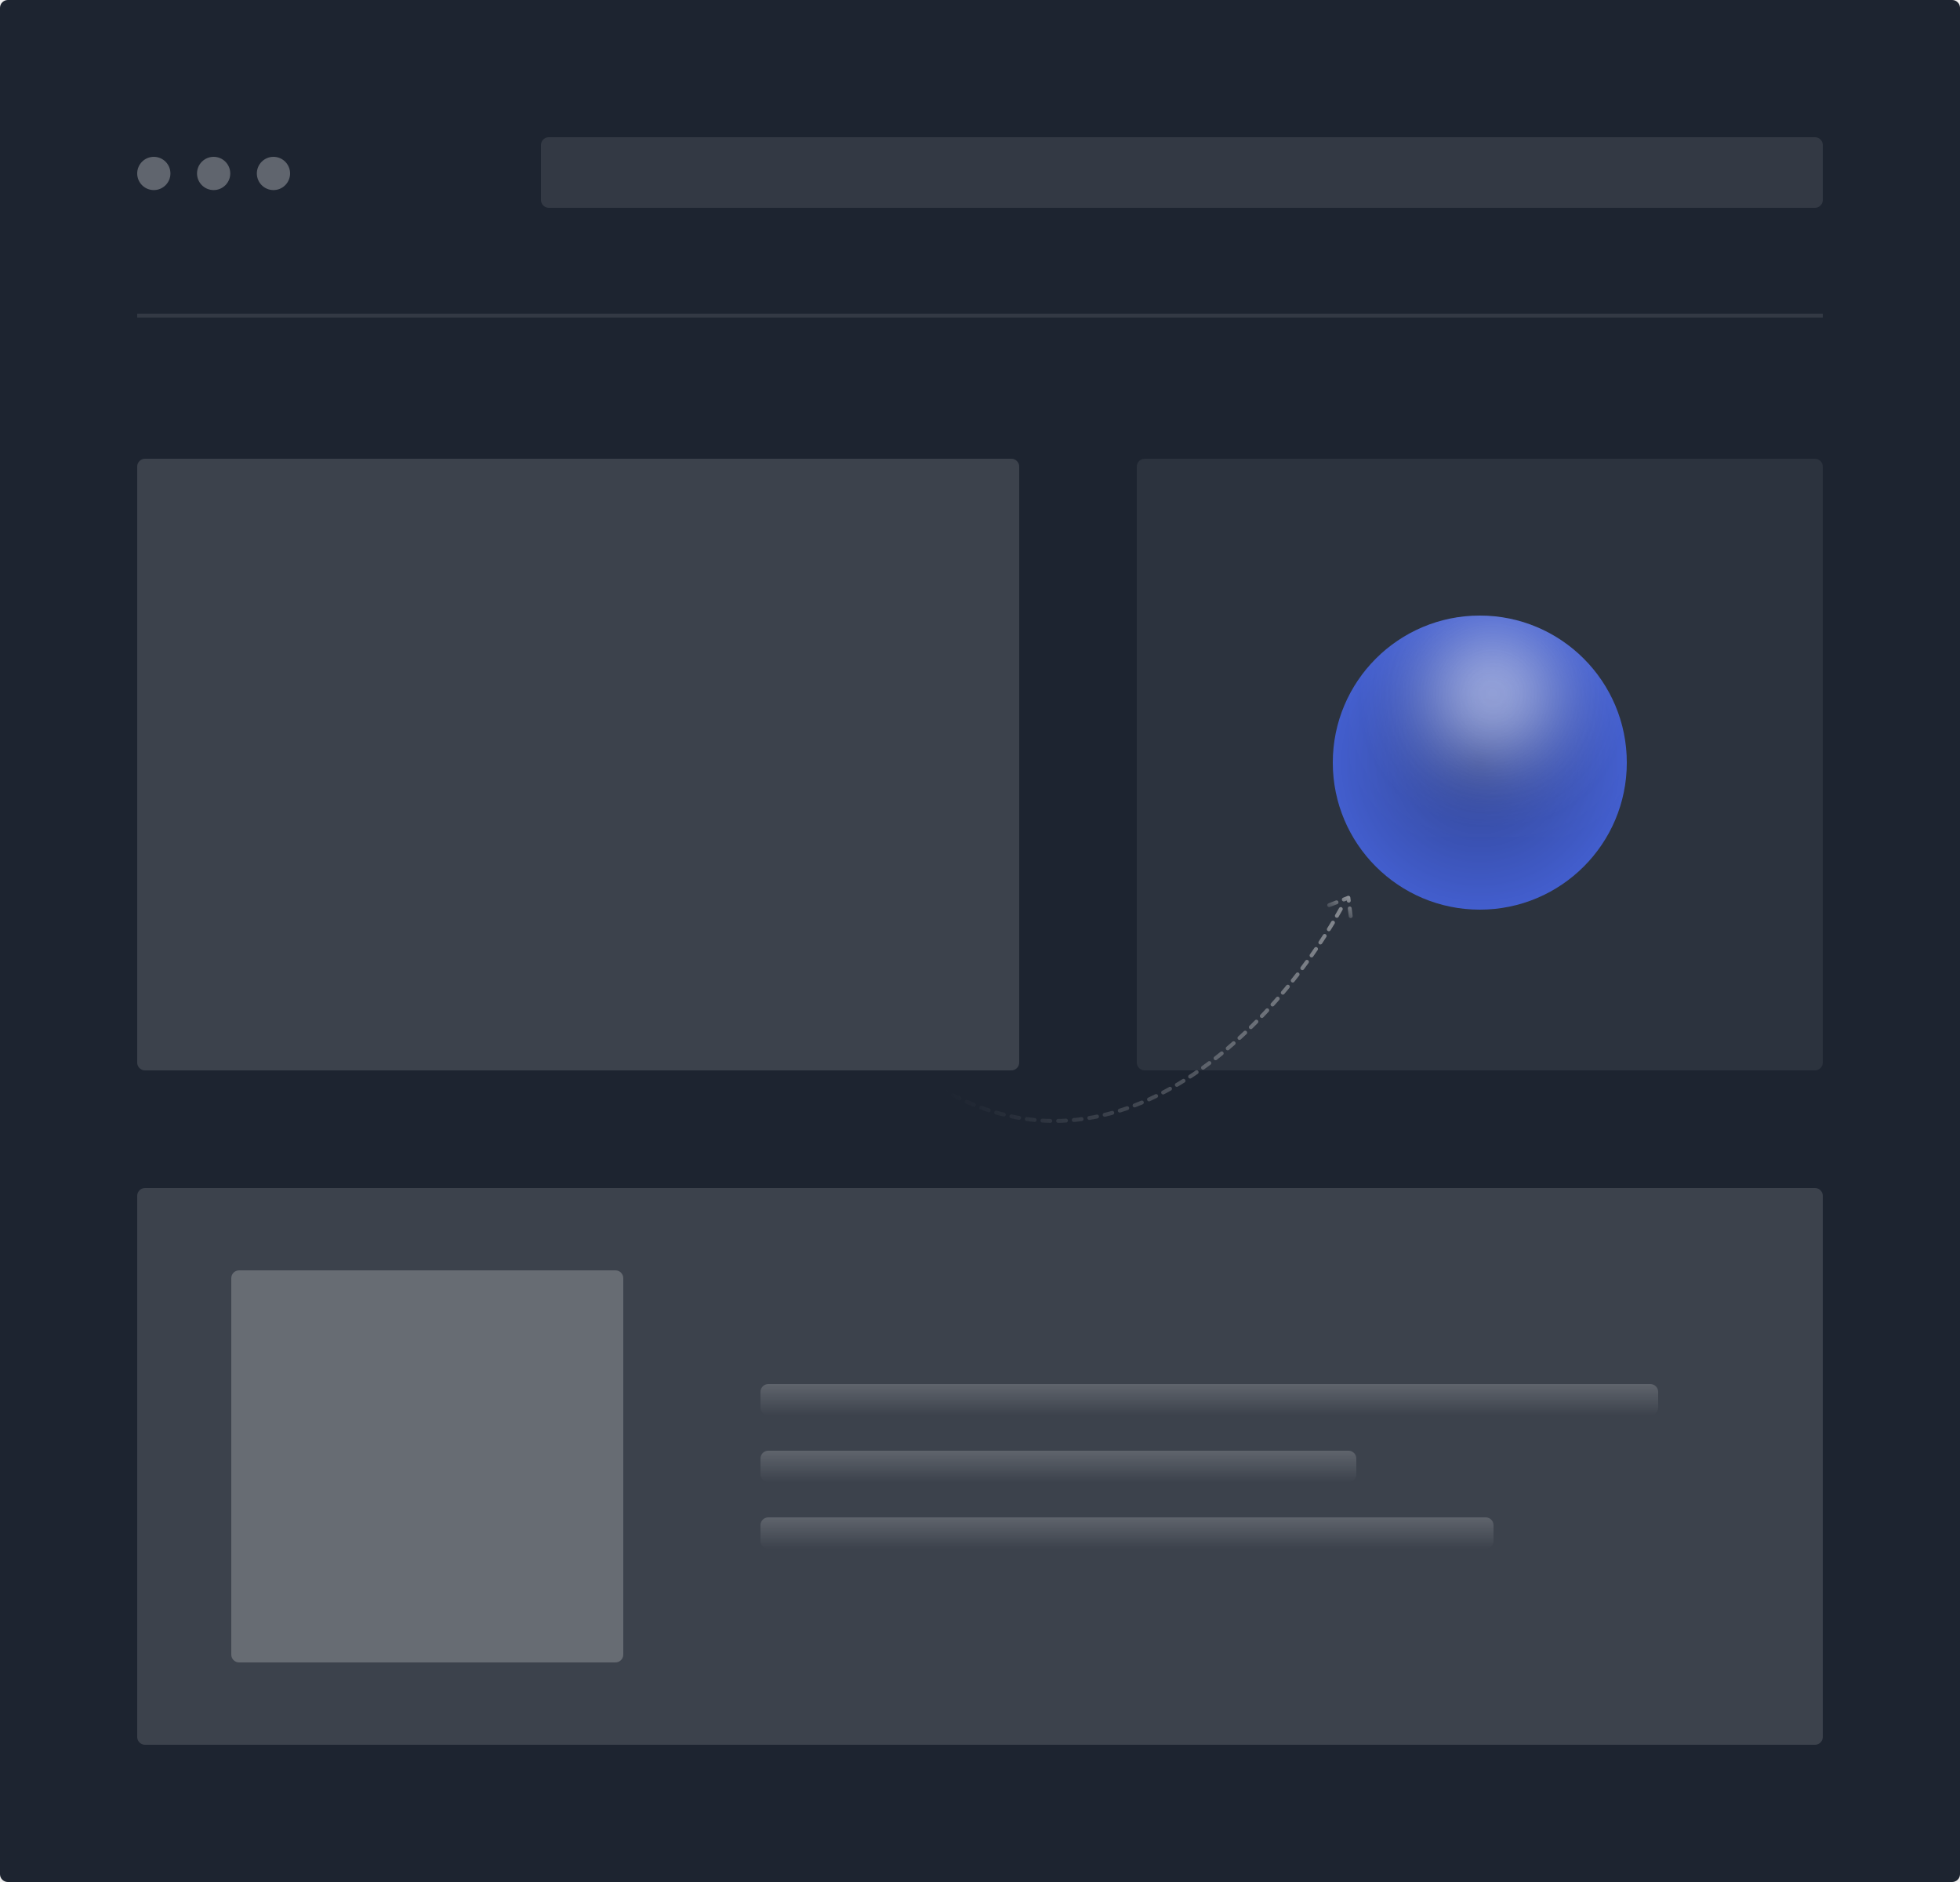
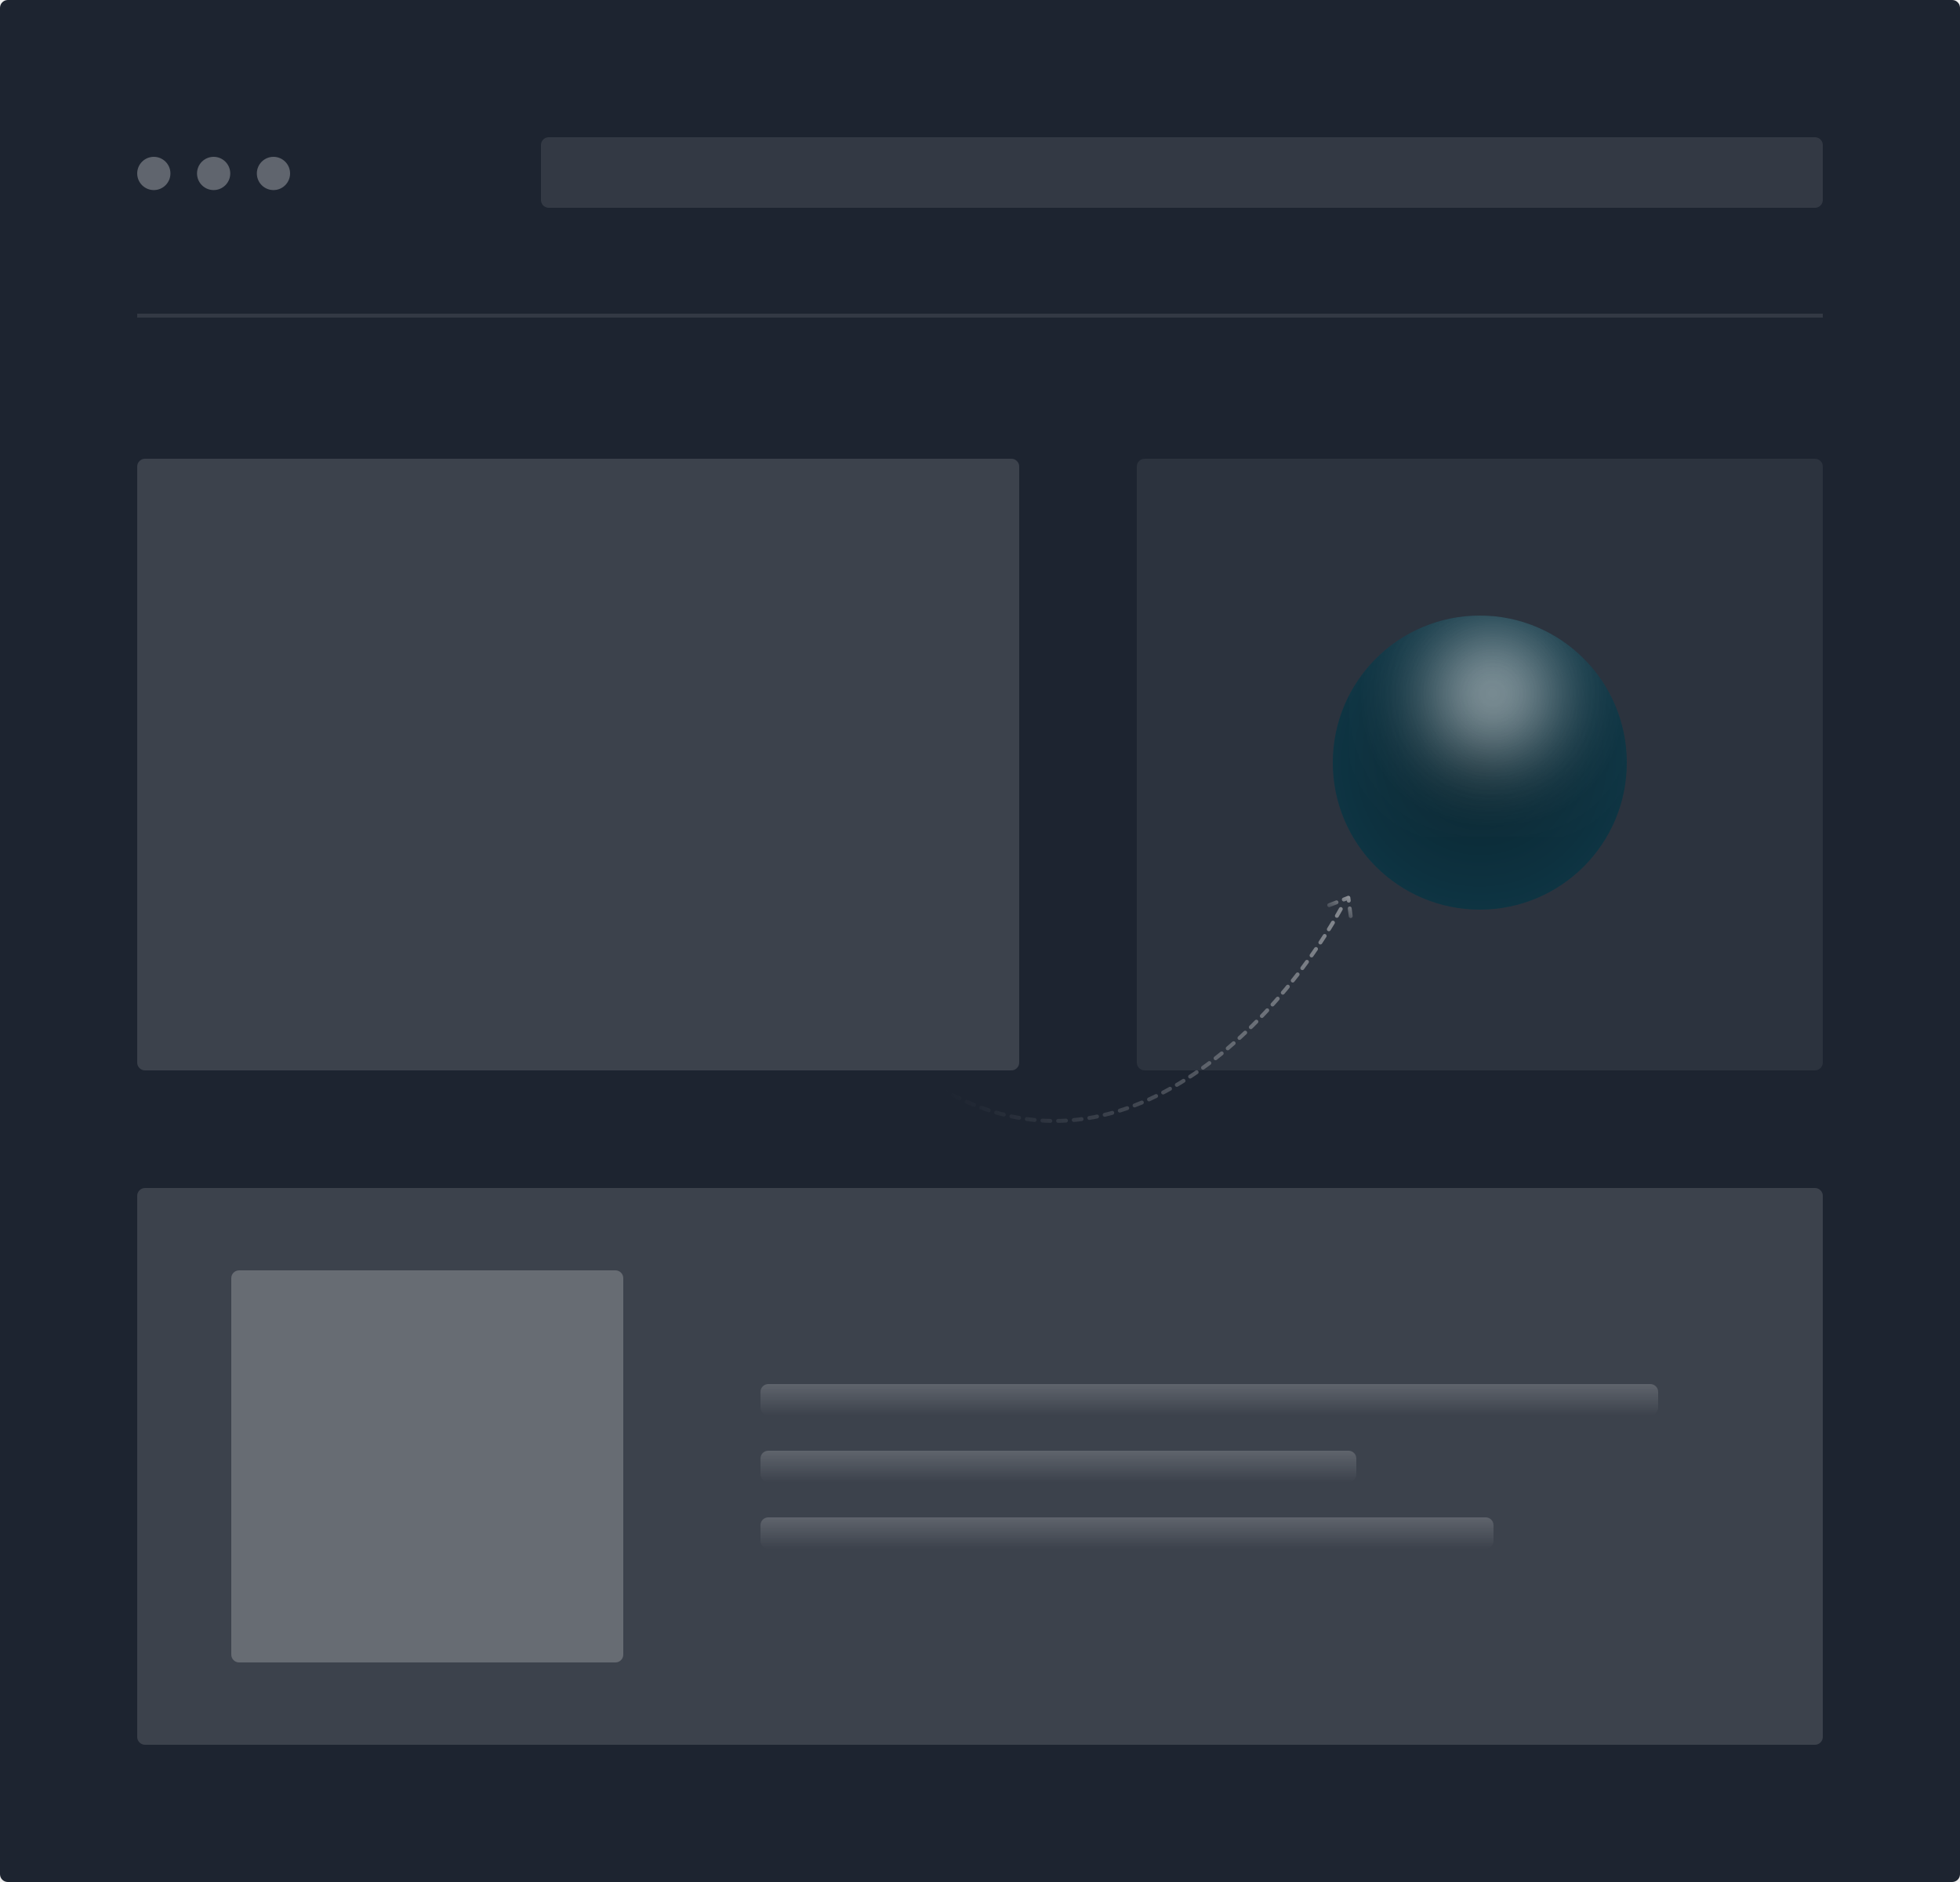
<svg xmlns="http://www.w3.org/2000/svg" width="500" height="480" viewBox="0 0 500 480" fill="none">
  <rect width="500" height="480" rx="2" fill="#1D2430" />
  <rect x="35" y="117" width="225" height="156" rx="2" fill="white" fill-opacity="0.14" />
  <line opacity="0.1" x1="35" y1="80.5" x2="465" y2="80.5" stroke="white" />
  <rect x="290" y="117" width="175" height="156" rx="2" fill="white" fill-opacity="0.07" />
  <rect x="35" y="303" width="430" height="142" rx="2" fill="white" fill-opacity="0.14" />
  <rect x="194" y="353" width="229" height="8" rx="2" fill="url(#paint0_linear_62_128)" fill-opacity="0.18" />
  <rect x="194" y="370" width="152" height="8" rx="2" fill="url(#paint1_linear_62_128)" fill-opacity="0.18" />
  <rect x="194" y="387" width="187" height="8" rx="2" fill="url(#paint2_linear_62_128)" fill-opacity="0.18" />
  <rect x="59" y="324" width="100" height="100" rx="2" fill="white" fill-opacity="0.22" />
  <rect opacity="0.1" x="138" y="35" width="327" height="18" rx="2" fill="white" />
  <circle opacity="0.3" cx="39.239" cy="44.239" r="4.239" fill="white" />
  <circle opacity="0.3" cx="54.5" cy="44.239" r="4.239" fill="white" />
  <circle opacity="0.3" cx="69.761" cy="44.239" r="4.239" fill="white" />
-   <circle opacity="0.8" cx="377.5" cy="194.5" r="37.5" fill="#4A6CF7" />
+   <circle opacity="0.8" cx="377.5" cy="194.5" r="37.5" fill="#063646" />
  <mask id="mask0_62_128" style="mask-type:alpha" maskUnits="userSpaceOnUse" x="340" y="157" width="75" height="75">
-     <circle opacity="0.8" cx="377.5" cy="194.5" r="37.5" fill="#4A6CF7" />
+     <circle opacity="0.8" cx="377.5" cy="194.5" r="37.5" fill="#063646" />
  </mask>
  <g mask="url(#mask0_62_128)">
    <circle opacity="0.8" cx="377.5" cy="194.5" r="37.5" fill="url(#paint3_radial_62_128)" />
    <g opacity="0.8" filter="url(#filter0_f_62_128)">
      <circle cx="380.809" cy="176.853" r="15.441" fill="white" />
    </g>
  </g>
  <path d="M342.034 231.847C324.964 262.749 277.939 313.186 226.394 267.718" stroke="url(#paint4_linear_62_128)" stroke-linecap="round" stroke-linejoin="round" stroke-dasharray="2 2" />
  <path d="M339.077 230.867L343.973 228.971L344.562 233.656" stroke="url(#paint5_linear_62_128)" stroke-linecap="round" stroke-linejoin="round" stroke-dasharray="2 2" />
  <defs>
    <filter id="filter0_f_62_128" x="344.368" y="140.412" width="72.882" height="72.882" filterUnits="userSpaceOnUse" color-interpolation-filters="sRGB">
      <feFlood flood-opacity="0" result="BackgroundImageFix" />
      <feBlend mode="normal" in="SourceGraphic" in2="BackgroundImageFix" result="shape" />
      <feGaussianBlur stdDeviation="10.5" result="effect1_foregroundBlur_62_128" />
    </filter>
    <linearGradient id="paint0_linear_62_128" x1="308.5" y1="353" x2="308.5" y2="361" gradientUnits="userSpaceOnUse">
      <stop stop-color="white" />
      <stop offset="1" stop-color="white" stop-opacity="0" />
    </linearGradient>
    <linearGradient id="paint1_linear_62_128" x1="270" y1="370" x2="270" y2="378" gradientUnits="userSpaceOnUse">
      <stop stop-color="white" />
      <stop offset="1" stop-color="white" stop-opacity="0" />
    </linearGradient>
    <linearGradient id="paint2_linear_62_128" x1="287.5" y1="387" x2="287.5" y2="395" gradientUnits="userSpaceOnUse">
      <stop stop-color="white" />
      <stop offset="1" stop-color="white" stop-opacity="0" />
    </linearGradient>
    <radialGradient id="paint3_radial_62_128" cx="0" cy="0" r="1" gradientUnits="userSpaceOnUse" gradientTransform="translate(377.5 194.5) rotate(90) scale(40.2574)">
      <stop stop-opacity="0.47" />
      <stop offset="1" stop-opacity="0" />
    </radialGradient>
    <linearGradient id="paint4_linear_62_128" x1="358.554" y1="226.723" x2="242.956" y2="282.349" gradientUnits="userSpaceOnUse">
      <stop stop-color="white" stop-opacity="0.48" />
      <stop offset="1" stop-color="white" stop-opacity="0" />
    </linearGradient>
    <linearGradient id="paint5_linear_62_128" x1="343.992" y1="228.548" x2="340.23" y2="234.571" gradientUnits="userSpaceOnUse">
      <stop stop-color="white" stop-opacity="0.48" />
      <stop offset="1" stop-color="white" stop-opacity="0" />
    </linearGradient>
  </defs>
</svg>
